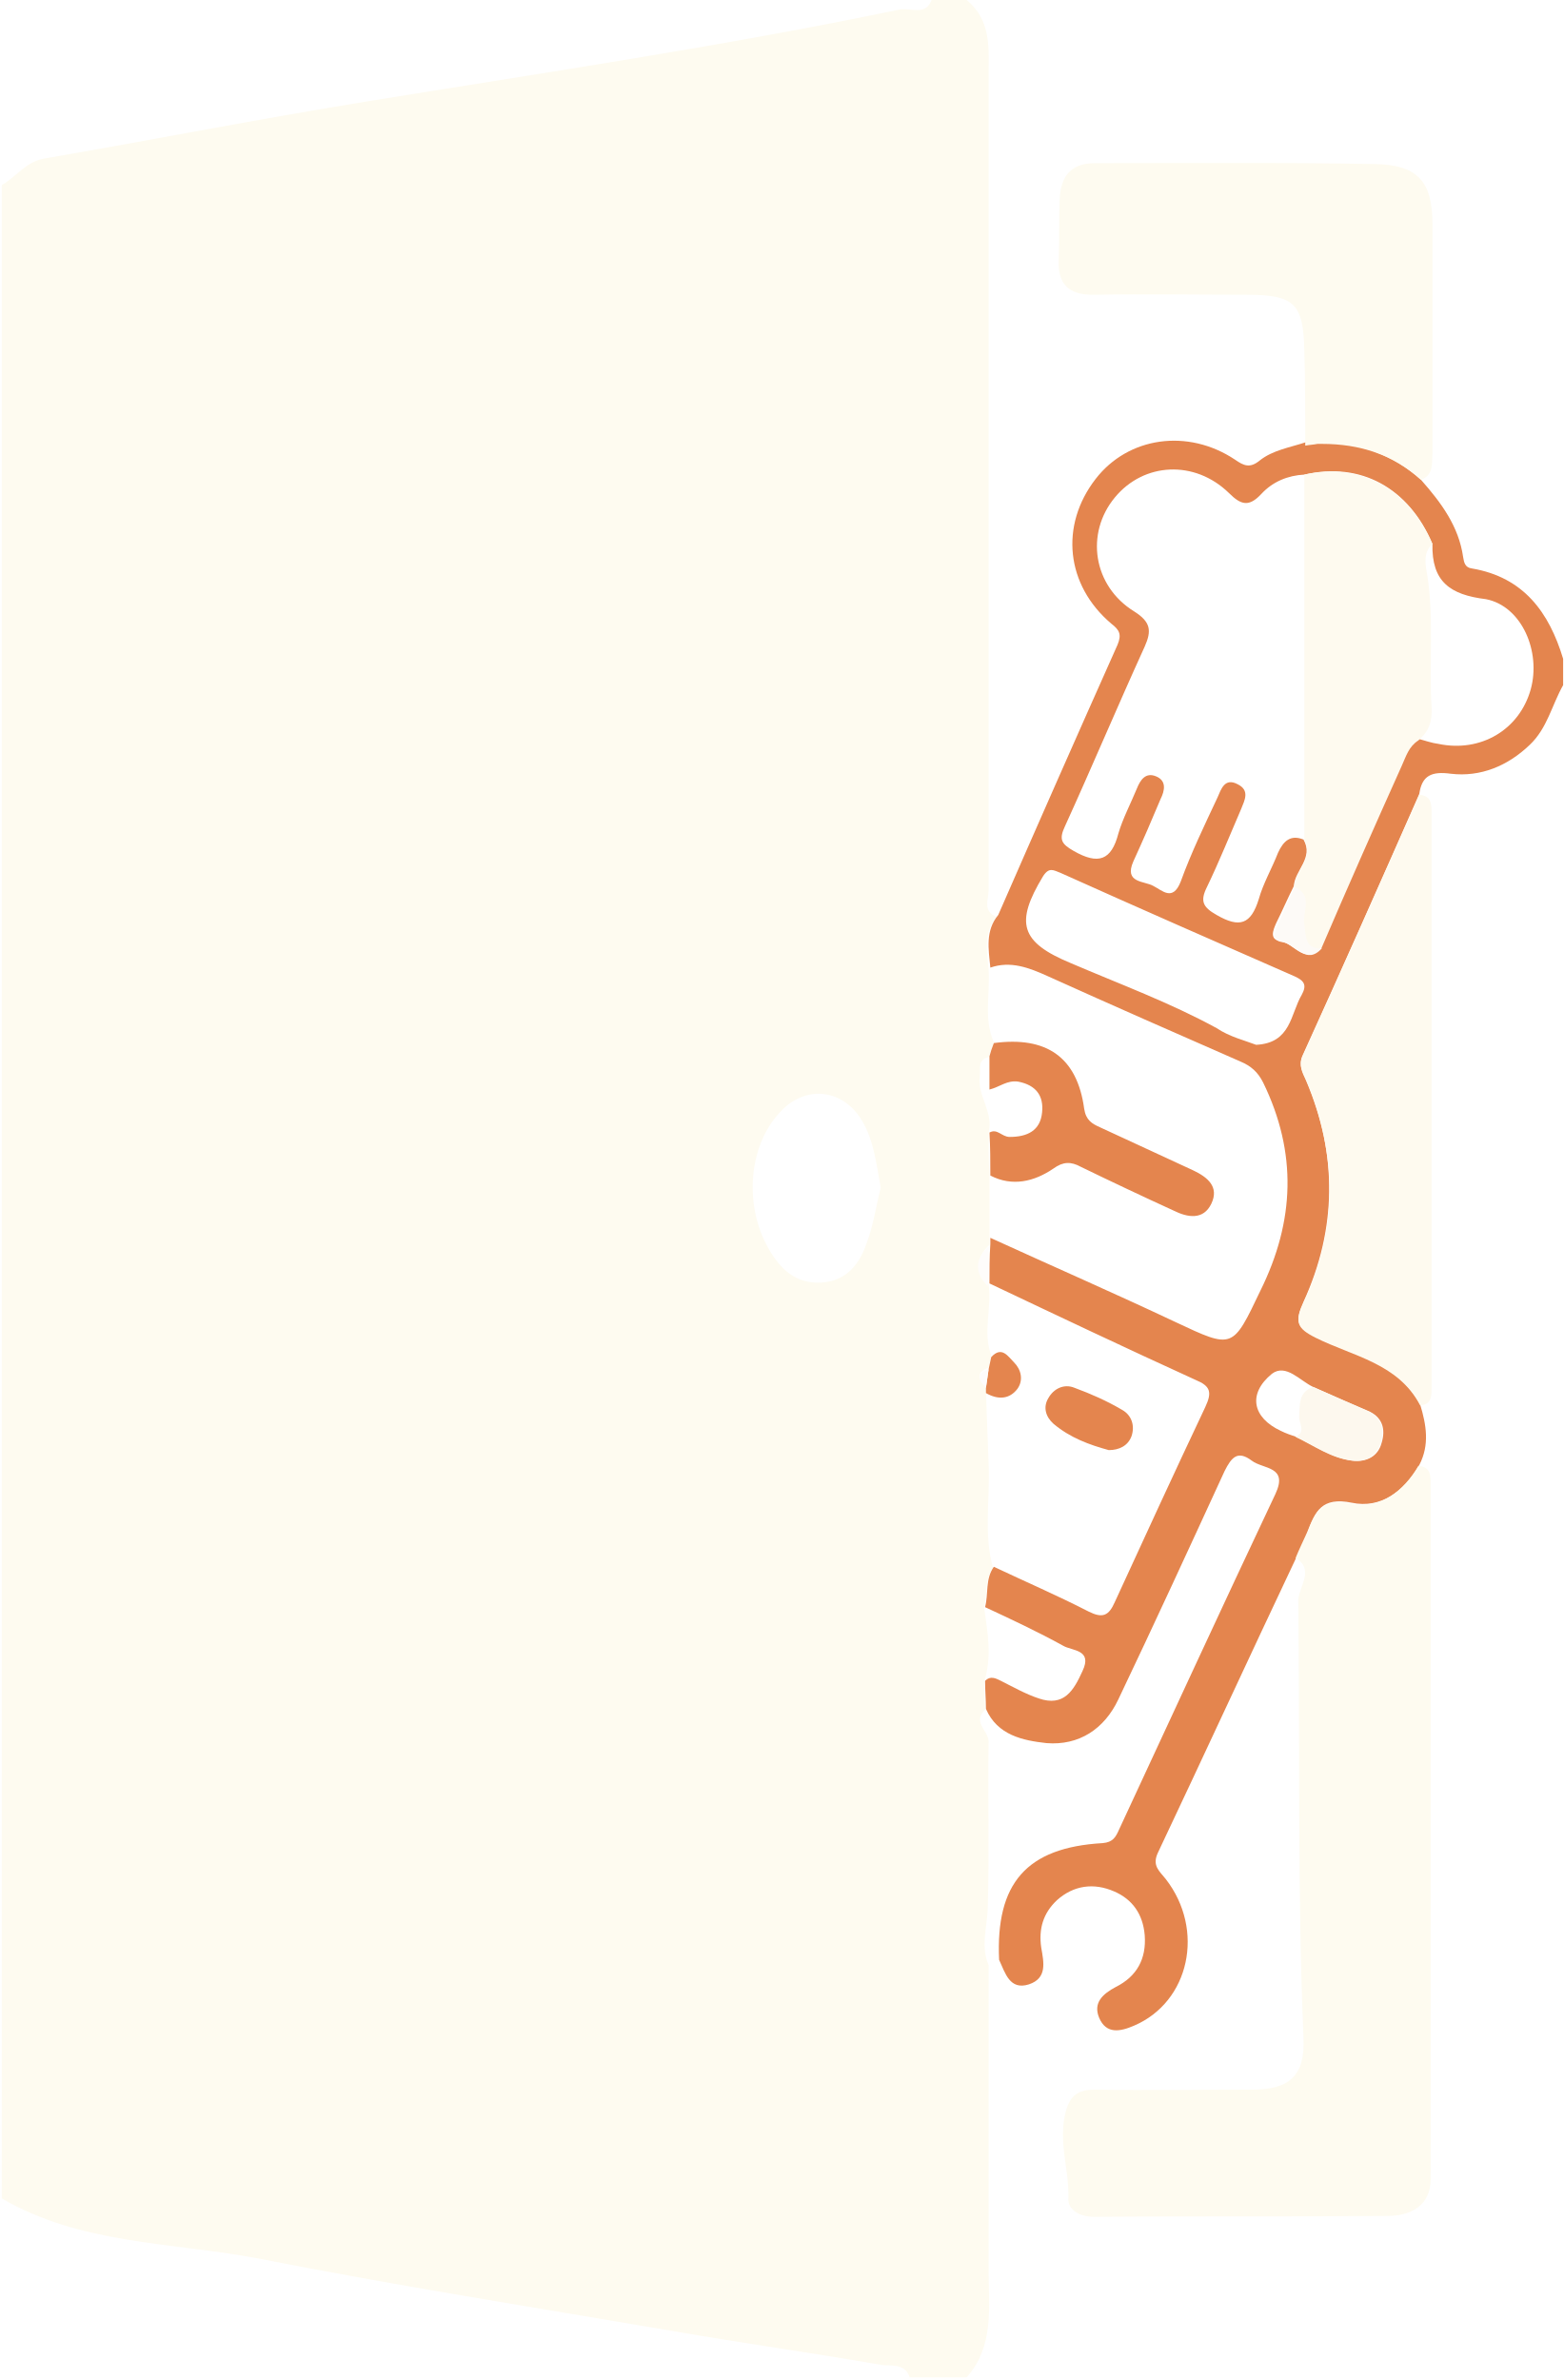
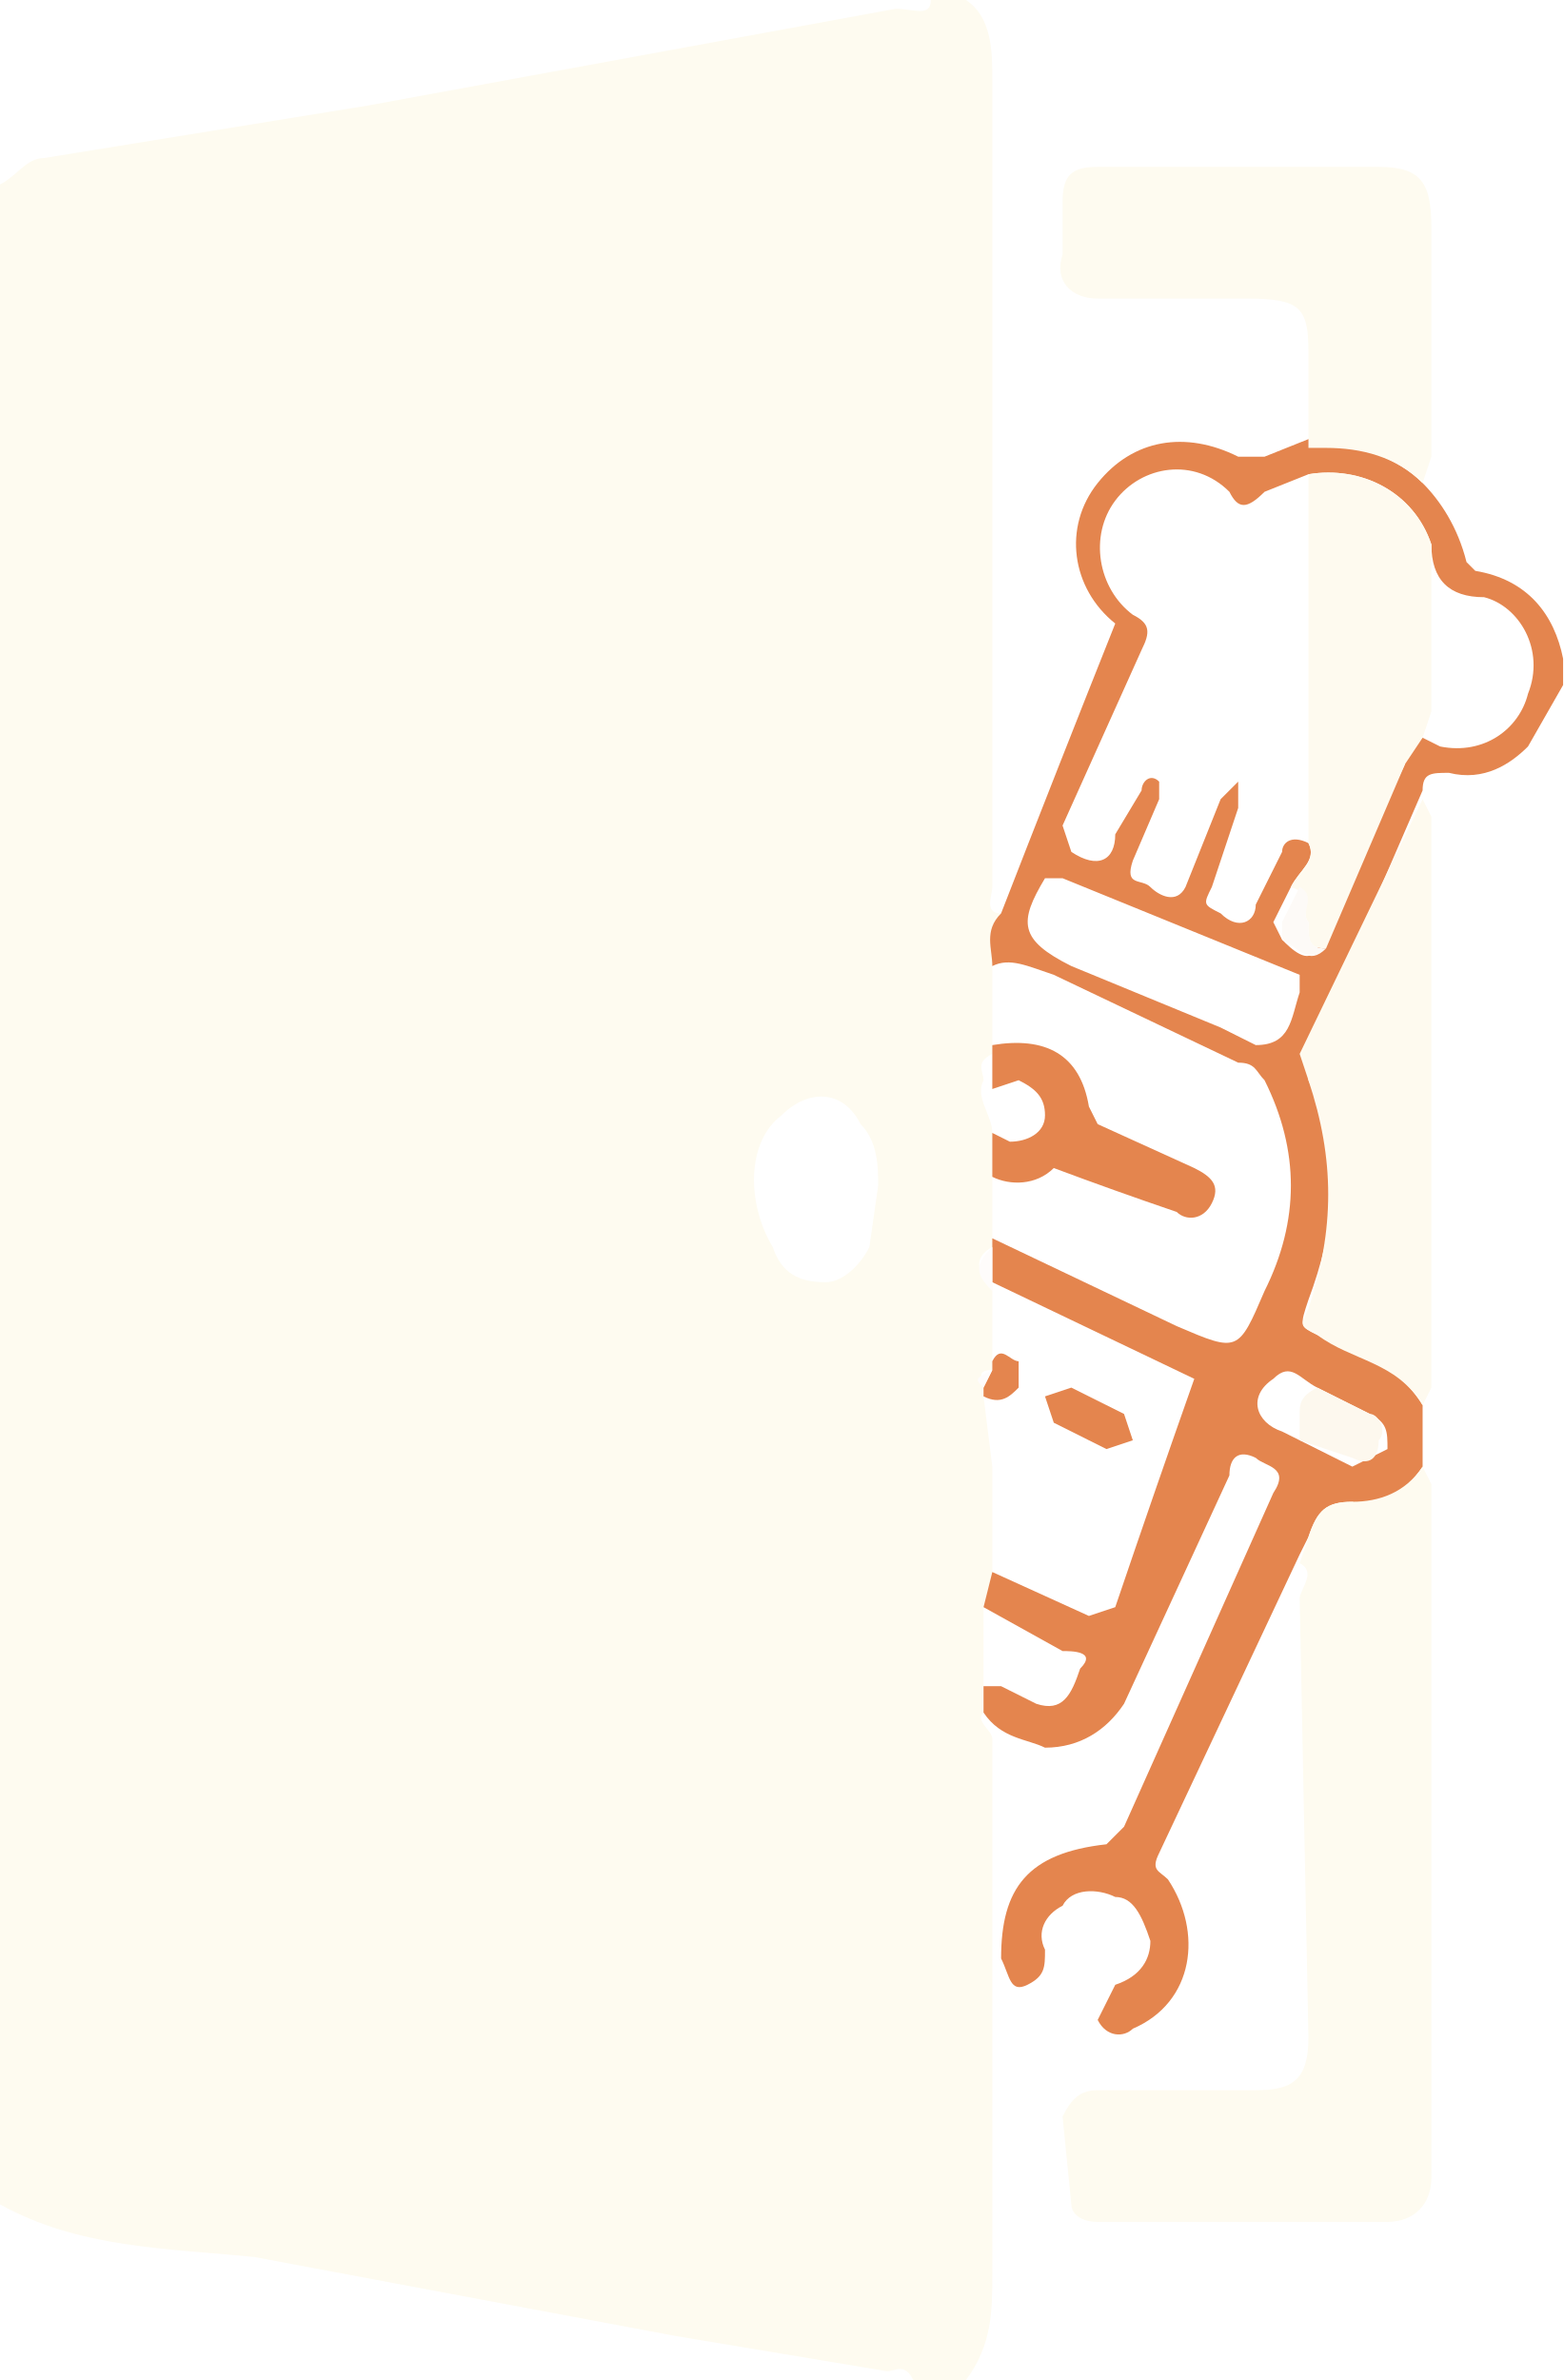
- <svg xmlns="http://www.w3.org/2000/svg" version="1.1" viewBox="0 0 178.21 271.3">
-   <g transform="translate(-179.3,-8.9)">
-     <path d="m179.5 259.5v-229.5c1.6-0.9 2.7-2.6 4.7-3 12.2-2.1 24.4-4.5 36.7-6.5 20.3-3.3 40.7-6.3 60.9-10.5 1.2-0.3 3 0.8 3.7-1.1h4c2.9 2.4 2.5 5.6 2.5 8.9v92.6c0 1-0.7 2.4 0.9 3-1.5 1.8-1.1 3.9-0.9 6 0.2 2.8-0.6 5.6 0.6 8.3-0.2 0.6-0.4 1.2-0.6 1.7-1.3 0.3-0.9 1.4-1 2.2-0.3 2.2 1.6 4.1 1 6.4 0 1.6 0 3.2 0.1 4.8v7.3 0.7c-1.6 1.5-1.6 3-0.1 4.5 0.4 2.7-0.7 5.4 0.3 8.1-0.1 0.5-0.2 0.9-0.3 1.4-1.4 0.5-1.2 1.2-0.3 2.1v0.6c0.1 2.7 0.2 5.5 0.3 8.2 0.2 4-0.6 8 0.5 11.9-1 1.4-0.6 3.1-1 4.6 0.4 2.8 0.9 5.6 0 8.4 0 1.1 0.1 2.1 0.1 3.2-1.5 1.4 0.4 2.4 0.4 3.6-0.1 6.4 0.1 12.8-0.1 19.2-0.1 2.1-0.8 4.2 0.1 6.3v34.7c0 4.2 0.7 8.7-2.5 12.3h-6.5c-0.5-1.6-2-1.3-3.1-1.4-8-1.4-16-2.5-24-3.9-15.8-2.7-31.7-5.2-47.4-8.3-9.8-1.8-20.1-1.6-29-6.8zm100.2-115.2c-0.5-2.8-0.8-5.4-2.1-7.6-2.1-3.6-6.3-4.2-9.2-1.2-3.7 3.7-4.4 10.6-1.5 15.7 1.3 2.3 3.1 4.1 6.1 3.9 2.8-0.2 4.3-2.1 5.1-4.5 0.8-2.1 1.1-4.4 1.6-6.3z" fill="#fefbf0" />
-     <g fill="#e4854e">
-       <path d="m341.3 63.6c2.3 2.6 4.3 5.3 4.8 8.8 0.1 0.6 0.2 1.2 1 1.3 5.9 1 8.8 5 10.4 10.3v3c-1.3 2.3-1.8 4.9-3.8 6.8-2.5 2.4-5.6 3.7-9 3.3-2.2-0.3-3.3 0.2-3.6 2.3-4.4 10-8.8 19.9-13.3 29.8-0.5 1.1 0 1.9 0.4 2.8 3.6 8.5 3.5 17-0.3 25.3-1 2.2-0.8 2.9 1.4 4 4.2 2.1 9.4 2.9 11.9 7.7 0.7 2.3 1.1 4.6-0.1 6.9-1.7 3-4.4 5-7.7 4.3-3.4-0.7-4.2 1-5 3.3-0.4 1-0.8 2-1.3 2.9-5.3 11.2-10.5 22.5-15.8 33.7-0.7 1.5 0.2 2.1 0.9 3 4.5 5.8 2.7 14-3.6 16.7-1.6 0.7-3.2 1-4-0.9-0.7-1.7 0.4-2.7 1.9-3.5 2.4-1.2 3.5-3.2 3.3-5.9-0.2-2.4-1.4-4.1-3.5-5-2.3-1-4.6-0.7-6.5 1-1.6 1.5-2.1 3.3-1.8 5.4 0.3 1.7 0.7 3.5-1.4 4.2-2.2 0.7-2.7-1.3-3.4-2.8-0.4-8.7 3.1-12.8 11.8-13.3 1.2-0.1 1.5-0.7 1.9-1.6 5.9-12.7 11.8-25.5 17.8-38.2 1.5-3.2-1.4-2.8-2.7-3.8-1.6-1.2-2.3-0.4-3.1 1.2-4 8.7-8 17.4-12.1 26-1.6 3.4-4.5 5.3-8.2 5-2.7-0.3-5.6-0.9-6.9-3.9 0-1.1-0.1-2.1-0.1-3.2 0.6-0.6 1.2-0.3 1.8 0 1.4 0.7 2.8 1.5 4.3 2 2.9 1 4-0.9 5-3.1 1.2-2.5-1.2-2.3-2.2-2.9-2.9-1.6-5.9-3-8.9-4.4 0.4-1.5 0-3.2 1-4.6 3.6 1.7 7.3 3.3 10.8 5.1 1.6 0.8 2.3 0.5 3-1.1 3.4-7.4 6.8-14.8 10.3-22.2 0.8-1.7 0.6-2.4-1.1-3.1-7.9-3.6-15.7-7.3-23.5-11 0-1.5 0-3 0.1-4.5v-0.7c7 3.2 14.1 6.3 21.1 9.6 6.6 3.1 6.5 3.1 9.7-3.6 3.9-7.9 4.2-15.7 0.3-23.7-0.6-1.2-1.4-1.9-2.6-2.4-7.3-3.2-14.6-6.4-21.9-9.7-2.2-1-4.3-1.8-6.6-1-0.2-2.1-0.6-4.2 0.9-6 4.5-10.3 9-20.5 13.6-30.8 0.5-1.2 0.2-1.7-0.7-2.4-5.2-4.4-5.9-11.2-1.8-16.5 3.7-4.8 10.5-5.8 15.9-2.2 1 0.7 1.7 1 2.8 0.1 1.5-1.2 3.5-1.5 5.3-2.1 0.5-0.1 0.9-0.1 1.4-0.2h0.5c4.2 0.4 8 1.6 11.2 4.5zm-12.3 103.4c-1.5-0.7-3.1-2.7-4.7-1.5-2.8 2.3-2.2 5 1 6.5 0.6 0.3 1.2 0.5 1.8 0.7 2.1 1 4 2.4 6.4 2.7 1.6 0.2 2.9-0.5 3.3-2 0.5-1.6 0.1-3-1.6-3.7-2.1-0.9-4.2-1.8-6.2-2.7zm13.6-96.1c-2.7-6.4-8.2-9.4-14.6-7.9-1.9 0.1-3.6 0.8-4.9 2.2-1.4 1.5-2.3 1.3-3.7-0.1-3.9-3.8-9.7-3.5-13 0.5-3.4 4.1-2.5 10.1 2.2 13 1.9 1.2 2 2.2 1.2 4-3.1 6.8-6 13.7-9.1 20.5-0.7 1.5-0.4 2 1 2.8 2.8 1.6 4.3 1.1 5.1-2 0.5-1.7 1.4-3.4 2.1-5.1 0.4-1 1-1.9 2.2-1.4s1 1.6 0.5 2.6c-1 2.4-2 4.7-3.1 7.1-1.1 2.5 1.3 2.2 2.3 2.8 1 0.5 2.2 1.8 3.1-0.5 1.2-3.3 2.7-6.4 4.2-9.6 0.4-0.9 0.8-2.3 2.3-1.5 1.4 0.7 0.8 1.8 0.4 2.8-1.3 3-2.5 6-3.9 8.9-0.8 1.6-0.5 2.3 1.1 3.2 2.6 1.5 3.9 1.1 4.8-1.8 0.5-1.8 1.5-3.5 2.2-5.3 0.6-1.3 1.4-2.1 2.9-1.5 1.2 2.1-1 3.5-1.1 5.3-0.7 1.4-1.3 2.8-2 4.2-0.4 0.9-0.8 1.9 0.5 2.1 1.5 0.2 2.7 2.7 4.5 0.7 3.1-7 6.2-13.9 9.2-20.9 0.5-1 0.8-2.2 1.9-2.9 0.8 0.2 1.6 0.5 2.4 0.6 4.8 1 9.2-1.6 10.5-6.2 1.2-4.3-1-9.5-5.1-10.3-4.1-0.5-6.2-2-6.1-6.3zm-20.1 57.1c4-0.2 3.9-3.5 5.2-5.7 0.6-1.1 0.3-1.6-0.8-2.1-8.9-3.9-17.8-7.8-26.7-11.8-0.8-0.3-1.3-0.7-2 0.4-3.2 5.3-2.6 7.5 3.2 9.9 5.6 2.4 11.3 4.5 16.6 7.4 1.5 1 3.2 1.4 4.5 1.9z" />
-       <path d="m292.6 127.8c6-0.8 9.5 1.6 10.3 7.5 0.2 1.3 0.9 1.7 1.8 2.1 3.5 1.6 7.1 3.3 10.6 4.9 1.7 0.8 3 1.9 2.1 3.8s-2.7 1.6-4.3 0.8c-3.5-1.6-7.1-3.3-10.6-5-1.1-0.6-2-0.6-3.1 0.2-2.2 1.5-4.7 2.1-7.2 0.8 0-1.6 0-3.2-0.1-4.9 0.9-0.5 1.4 0.5 2.3 0.5 2 0 3.5-0.7 3.7-2.8 0.2-1.9-0.7-3.1-2.7-3.5-1.3-0.2-2.1 0.6-3.3 0.9v-3.8c0.1-0.4 0.3-1 0.5-1.5z" />
-       <path d="m292.3 163.6c1.2-1.3 1.9-0.1 2.6 0.6 0.8 0.8 1.1 2 0.4 3-0.9 1.2-2.2 1.3-3.6 0.5v-0.6l0.3-2.1c0.1-0.5 0.2-0.9 0.3-1.4z" />
-     </g>
-     <path d="m292 151c0 1.5 0 3-0.1 4.5-1.5-1.5-1.5-3 0.1-4.5z" fill="#fefcfb" />
-     <path d="m292 165-0.3 2.1c-0.9-0.9-1.1-1.6 0.3-2.1z" fill="#fefcfc" />
-     <path d="m327 186.5c0.4-1 0.9-2 1.3-2.9 0.9-2.3 1.7-4 5-3.3s6-1.4 7.7-4.3c1.4 0.1 1.4 1.1 1.4 2.1v79.2c0 3.1-2.4 4.2-4.9 4.2-11.2 0.1-22.3 0-33.5 0.1-1.6 0-3-0.8-2.9-2.1 0.1-3.3-1.2-6.5-0.3-9.9 0.5-1.9 1.5-2.5 3.3-2.5 6 0.1 12 0 18 0 4.2 0 6-1.6 5.8-5.9-0.7-16.6-0.4-33.3-0.6-49.9 0.1-1.6 1.9-3.5-0.3-4.8z" fill="#fefbf0" />
-     <path d="m341.2 169.1c-2.5-4.8-7.7-5.6-11.9-7.7-2.2-1.1-2.4-1.8-1.4-4 3.9-8.3 3.9-16.8 0.3-25.3-0.4-0.9-0.9-1.7-0.4-2.8 4.5-9.9 8.9-19.9 13.3-29.8 1.4 0.1 1.4 1.1 1.4 2.1v65.3c0 1 0.1 2.1-1.3 2.2z" fill="#fefaef" />
-     <path d="m341.3 63.6c-3.2-2.9-7-4.1-11.3-4.1h-0.5c-0.5 0.1-0.9 0.1-1.4 0.2 0-3.6 0-7.2-0.1-10.7-0.1-5.5-1.1-6.5-6.6-6.5-5.7 0-11.5-0.1-17.2 0-3.2 0.1-4.4-1.3-4.2-4.3 0.1-2.2 0-4.3 0.1-6.5 0.1-2.5 1.1-4.2 4-4.2 10.7 0 21.3-0.1 32 0.1 4.8 0.1 6.5 2 6.5 6.8v26.2c-0.1 1.1 0.2 2.4-1.3 3z" fill="#fefbf0" />
-     <path d="m328 104.7v-41.7c6.4-1.4 11.9 1.6 14.6 7.9-1.1 1-0.8 2.4-0.6 3.5 0.8 5 0.2 10.1 0.5 15.1 0.1 1.6-0.3 2.8-1.5 3.8-1.1 0.7-1.4 1.8-1.9 2.9-3.1 6.9-6.2 13.9-9.2 20.9-2 0.1-1.7-1.4-2-2.7-0.2-1.5 1.1-3.4-1.1-4.3 0.2-2 2.3-3.4 1.2-5.4z" fill="#fefaef" />
-     <path d="m329 167c2 0.9 4.1 1.8 6.1 2.7 1.7 0.7 2.1 2.1 1.6 3.7-0.5 1.5-1.7 2.2-3.3 2-2.4-0.3-4.3-1.7-6.4-2.7 1.2-0.6 0.4-1.5 0.4-2.3 0.1-1.4-0.1-2.8 1.6-3.4z" fill="#fdf8ee" />
-     <path d="m326.9 110c2.2 1 0.8 2.9 1.1 4.3 0.2 1.3 0 2.8 2 2.7-1.8 2-3-0.5-4.5-0.7-1.3-0.2-0.9-1.2-0.5-2.1 0.6-1.4 1.2-2.8 1.9-4.2z" fill="#fdfaf7" />
-     <path d="m329.5 59.5h0.5-0.5z" fill="#fefefe" />
-     <path d="m305.7 174.2c-2.2-0.6-4.4-1.4-6.3-3-0.9-0.8-1.2-1.9-0.6-2.9 0.6-1.1 1.8-1.7 3-1.2 1.9 0.7 3.7 1.5 5.4 2.5 1.1 0.6 1.5 1.8 1.1 3-0.4 1.1-1.4 1.6-2.6 1.6z" fill="#e4854e" />
+ <svg xmlns="http://www.w3.org/2000/svg" version="1" viewBox="0 0 178 271">
+   <path fill="#fefbf0" d="M0 251V21c2-1 3-3 5-3l37-6 60-11c2 0 4 1 4-1h4c3 2 3 6 3 9v92c0 1-1 3 1 3-2 2-1 4-1 6v10c-2 1-1 2-1 3-1 2 1 4 1 6v13c-2 1-2 3 0 4v10c-2 0-1 1-1 2v1l1 8v12l-1 4v12c-1 1 1 2 1 3v61c0 4 0 8-3 12h-6c-1-2-2-1-3-1l-24-4-48-9c-10-1-20-1-29-6zm100-116c0-2 0-5-2-7-2-4-6-4-9-1-4 3-4 10-1 15 1 3 3 4 6 4 2 0 4-2 5-4l1-7z" />
+   <g fill="#e4854e">
+     <path d="M162 55c2 2 4 5 5 9l1 1c6 1 9 5 10 10v3l-4 7c-2 2-5 4-9 3-2 0-3 0-3 2l-13 30v3c4 9 3 17 0 25-1 3-1 3 1 4 4 2 9 3 12 8v7c-2 3-5 5-8 4-3 0-4 1-5 4l-1 2-16 34c-1 2 0 2 1 3 4 6 3 14-4 17-1 1-3 1-4-1l2-4c3-1 4-3 4-5-1-3-2-5-4-5-2-1-5-1-6 1-2 1-3 3-2 5 0 2 0 3-2 4s-2-1-3-3c0-8 3-12 12-13l2-2 17-38c2-3-1-3-2-4-2-1-3 0-3 2l-12 26c-2 3-5 5-9 5-2-1-5-1-7-4v-3h2l4 2c3 1 4-1 5-4 2-2-1-2-2-2l-9-5 1-4 11 5 3-1a2201 2201 0 0 1 9-26l-23-11v-5l21 10c7 3 7 3 10-4 4-8 4-16 0-24-1-1-1-2-3-2l-21-10c-3-1-5-2-7-1 0-2-1-4 1-6a4131 4131 0 0 1 13-33c-5-4-6-11-2-16s10-6 16-3h3l5-2h2c4 1 8 2 11 5zm-12 103c-2-1-3-3-5-1-3 2-2 5 1 6l2 1 6 3 4-2c0-2 0-3-2-4l-6-3zm13-96c-2-6-8-9-14-8l-5 2c-2 2-3 2-4 0-4-4-10-3-13 1s-2 10 2 13c2 1 2 2 1 4l-9 20 1 3c3 2 5 1 5-2l3-5c0-1 1-2 2-1v2l-3 7c-1 3 1 2 2 3s3 2 4 0l4-10 2-2v3l-3 9c-1 2-1 2 1 3 2 2 4 1 4-1l3-6c0-1 1-2 3-1 1 2-1 3-2 5l-2 4 1 2c1 1 3 3 4 1l10-21c0-1 0-2 2-3l2 1c5 1 9-2 10-6 2-5-1-10-5-11-4 0-6-2-6-6zm-20 57c4 0 4-3 5-6v-2l-27-11h-2c-3 5-3 7 3 10l17 7 4 2z" />
+     <path d="M113 119c6-1 10 1 11 7l1 2 11 5c2 1 3 2 2 4s-3 2-4 1a506 506 0 0 1-14-5c-2 2-5 2-7 1v-5l2 1c2 0 4-1 4-3s-1-3-3-4l-3 1v-4-1zM113 155c1-2 2 0 3 0v3c-1 1-2 2-4 1v-1l1-2v-1z" />
  </g>
+   <path fill="#fefcfb" d="M113 142v5c-2-2-2-3 0-5z" />
+   <path fill="#fefcfc" d="M113 156l-1 2c-1-1-1-1 1-2z" />
+   <path fill="#fefbf0" d="M148 178l1-3c1-3 2-4 5-4s6-1 8-4l1 2v79c0 3-2 5-5 5h-33c-2 0-3-1-3-2l-1-10c1-2 2-3 4-3h18c4 0 6-1 6-6l-1-50c0-1 2-3 0-4z" />
+   <path fill="#fefaef" d="M162 160c-3-5-8-5-12-8-2-1-2-1-1-3 3-9 3-17 0-26l-1-3 14-29 1 2v65l-1 2z" />
+   <path fill="#fefbf0" d="M162 55c-3-3-7-4-11-4h-1-1V40c0-5-1-6-7-6h-17c-3 0-5-2-4-5v-6c0-3 1-4 4-4h32c5 0 6 2 6 7v26l-1 3z" />
+   <path fill="#fefaef" d="M149 96V54c6-1 12 2 14 8v19l-1 3-2 3-9 21c-2 0-2-1-2-3-1-1 1-3-2-4 1-2 3-3 2-5z" />
+   <path fill="#fdf8ee" d="M150 158l6 3c1 0 2 2 1 3 0 2-1 3-3 2l-6-2v-3c0-1 0-2 2-3z" />
+   <path fill="#fdfaf7" d="M148 101c2 1 0 3 1 4 0 2 0 3 2 3-2 2-3 0-5-1v-2l2-4z" />
+   <path fill="#fefefe" d="M150 51h1-1z" />
+   <path fill="#e4854e" d="M126 165l-6-3-1-3 3-1 6 3 1 3-3 1z" />
</svg>
